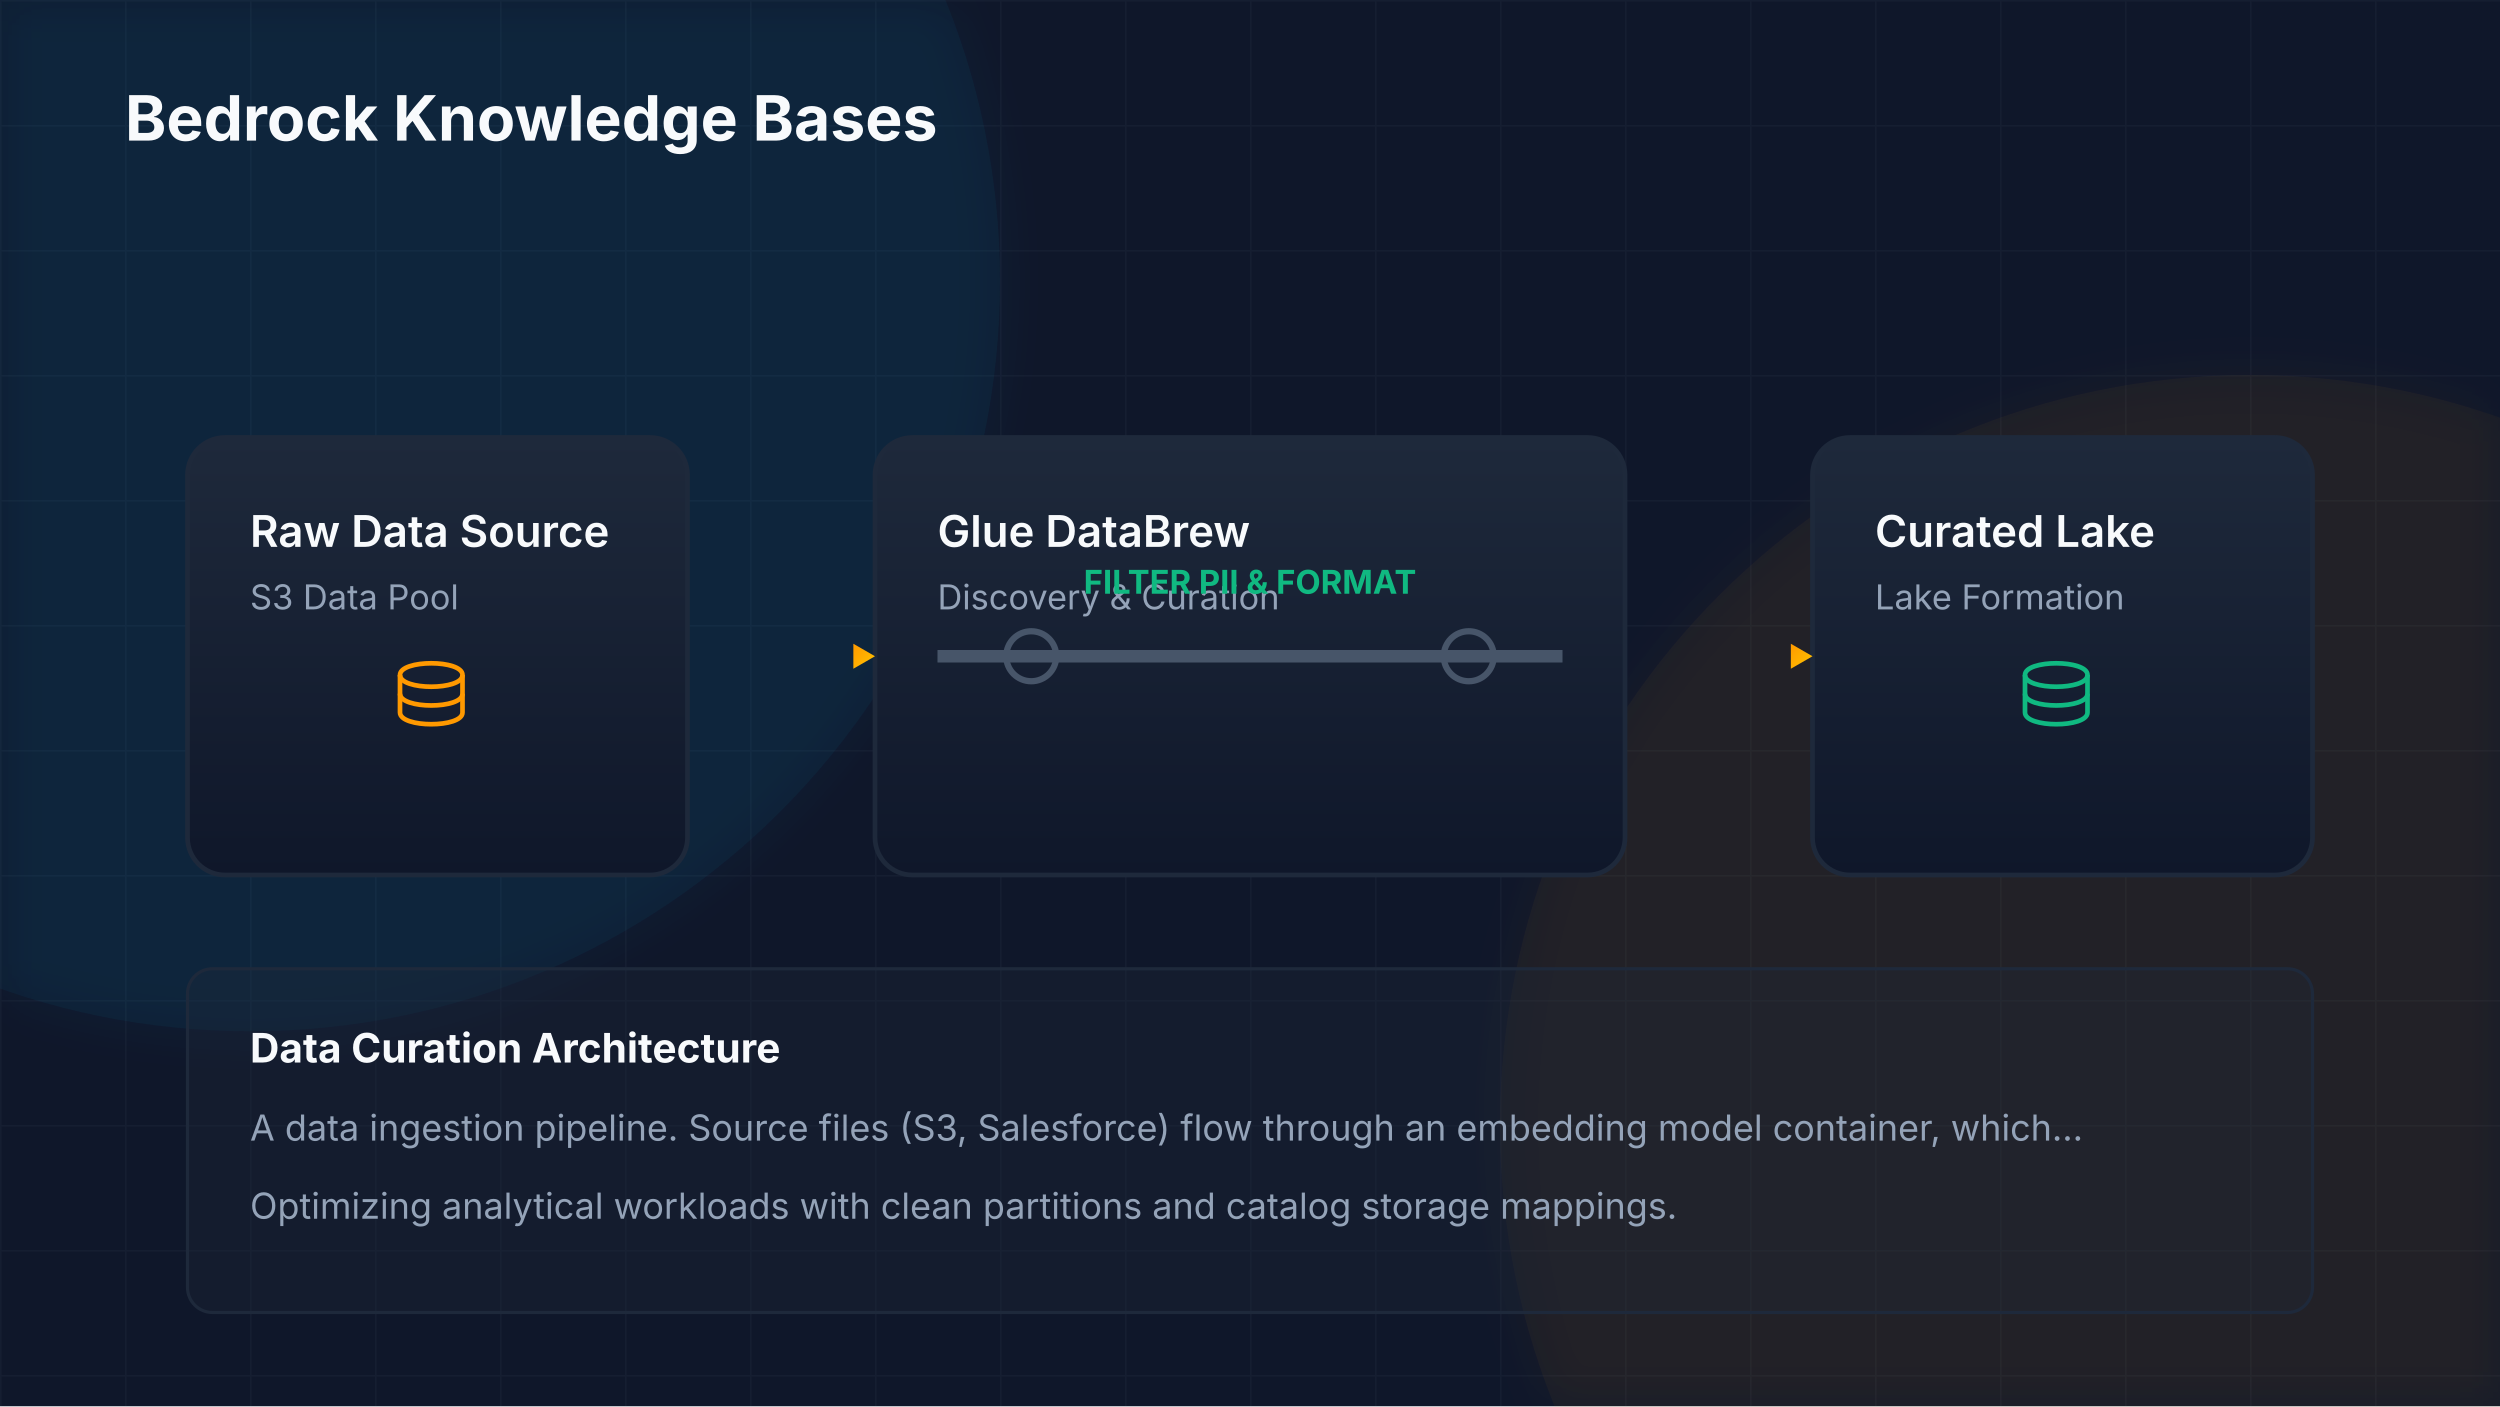
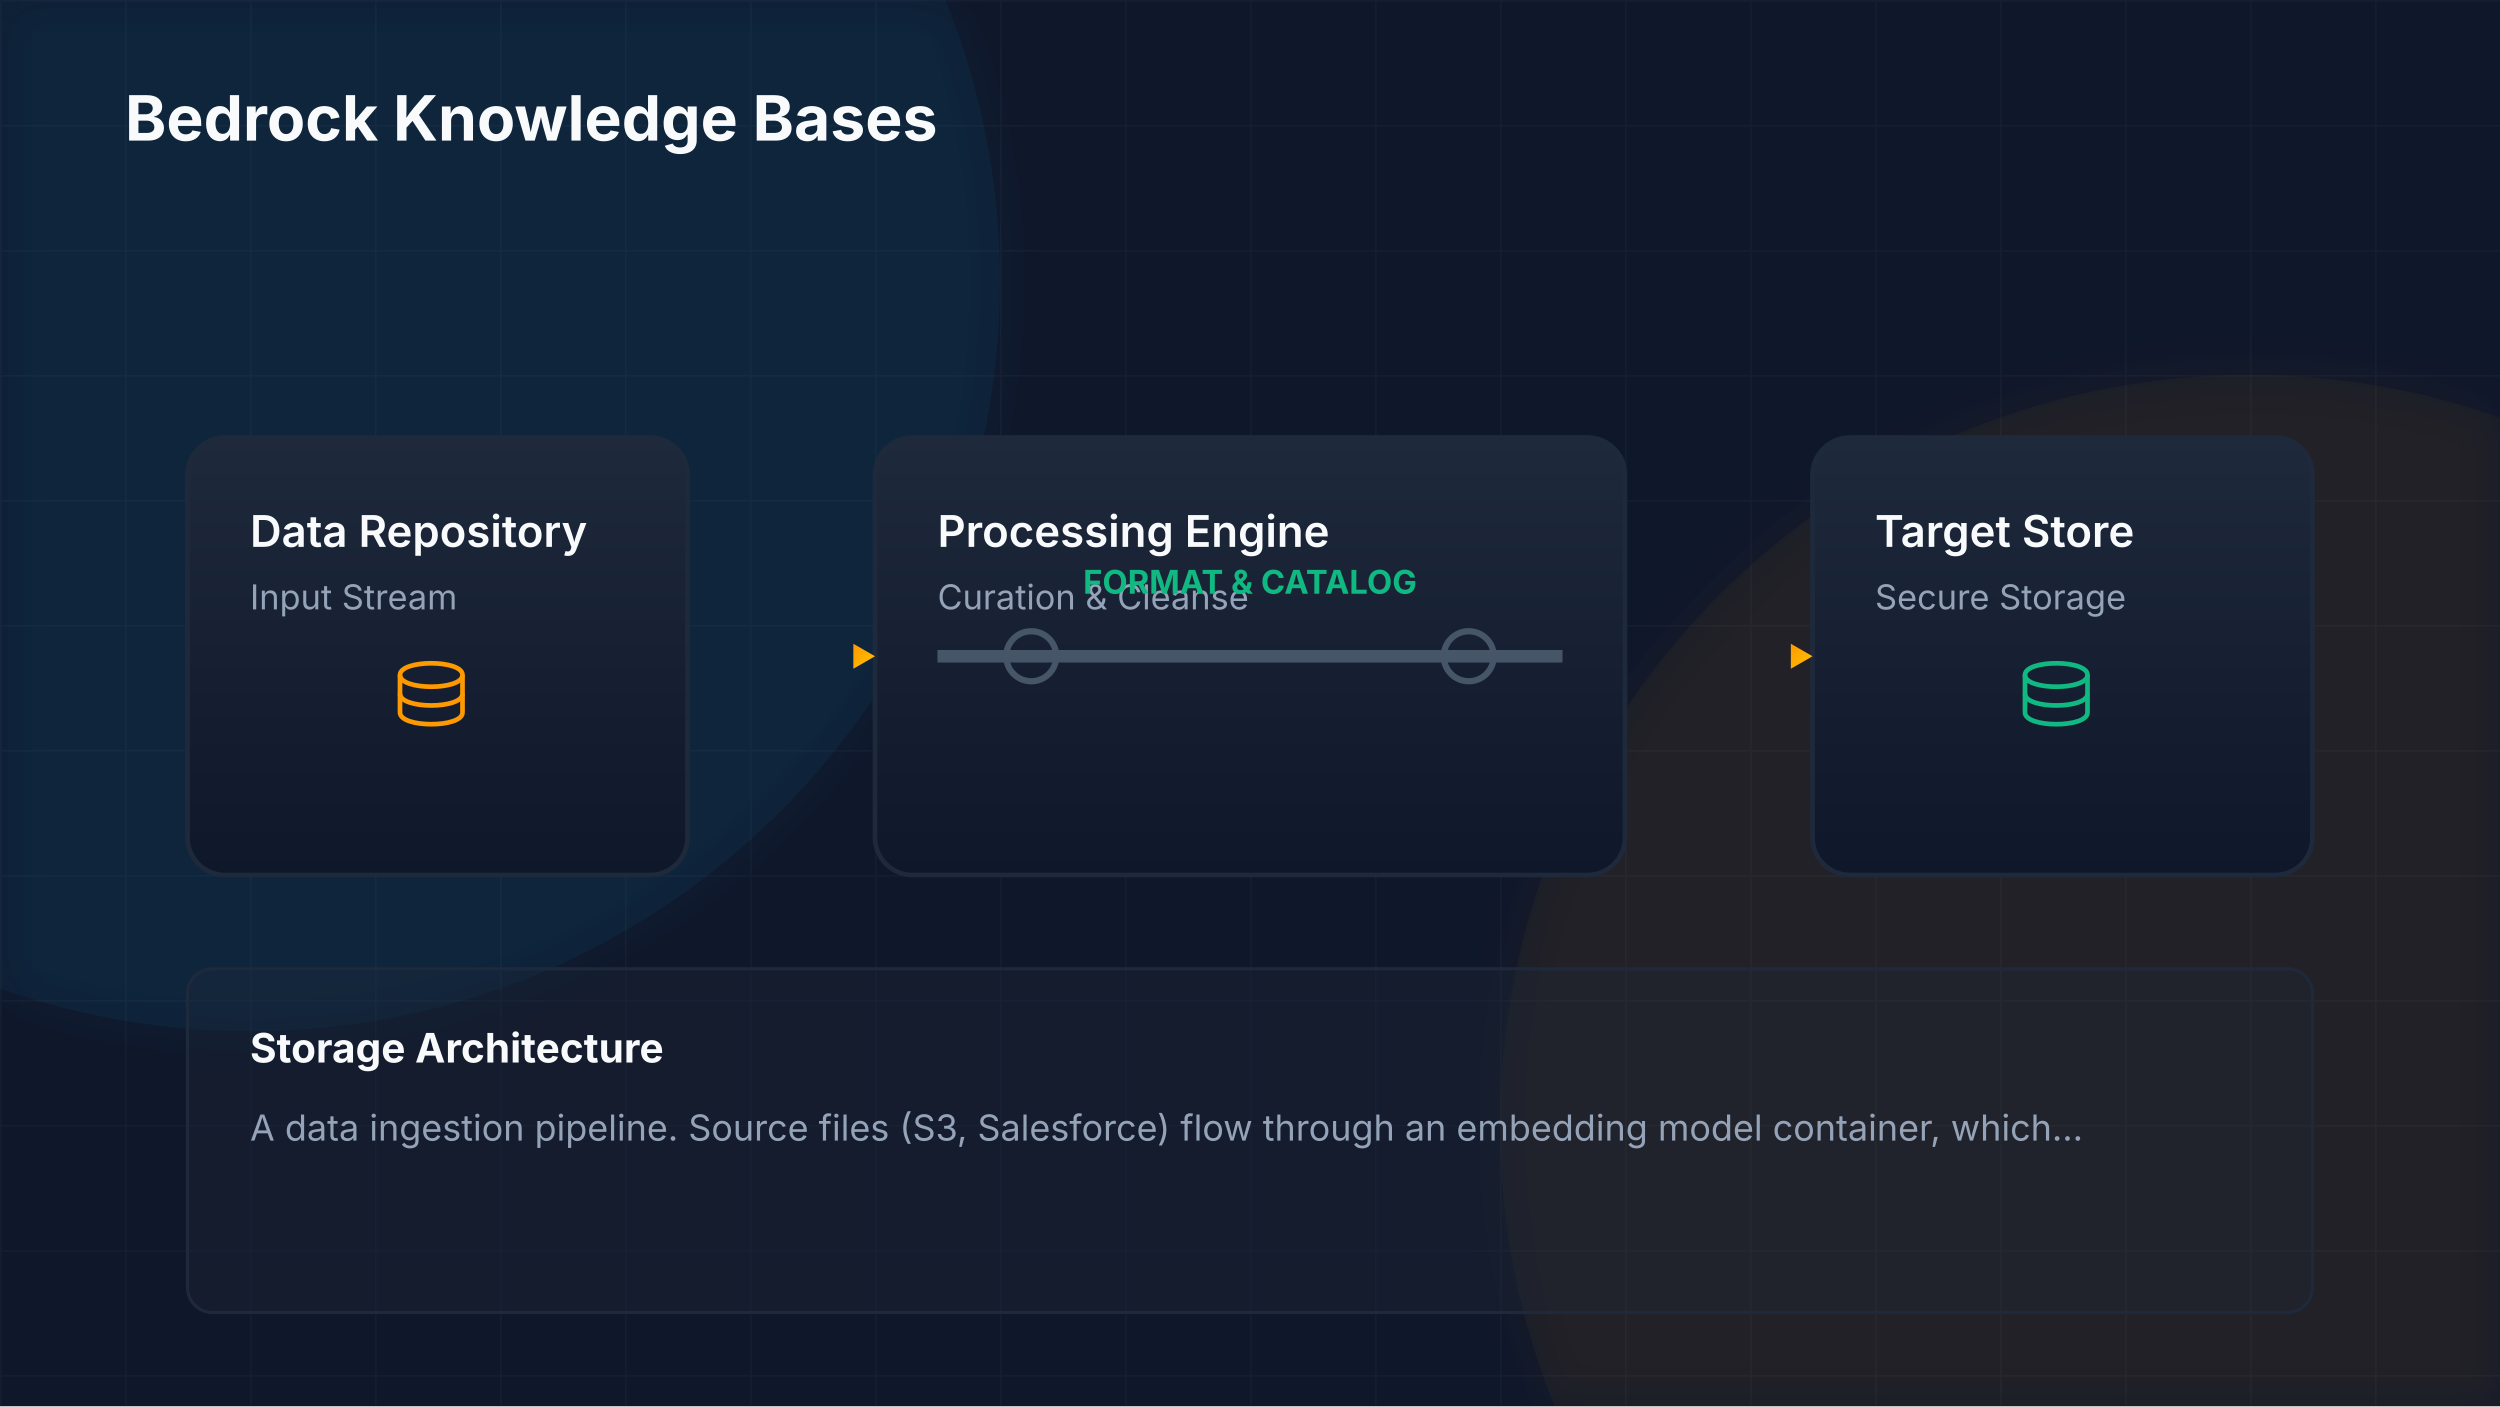
<svg xmlns="http://www.w3.org/2000/svg" viewBox="0 0 800 450" width="100%" height="100%">
  <defs>
    <linearGradient id="aws-orange" x1="0%" y1="0%" x2="100%" y2="100%">
      <stop offset="0%" stop-color="#FF9900" />
      <stop offset="100%" stop-color="#FFC400" />
    </linearGradient>
    <linearGradient id="cloud-blue" x1="0%" y1="0%" x2="100%" y2="100%">
      <stop offset="0%" stop-color="#00A3E0" />
      <stop offset="100%" stop-color="#1D70B8" />
    </linearGradient>
    <linearGradient id="success-green" x1="0%" y1="0%" x2="100%" y2="100%">
      <stop offset="0%" stop-color="#10B981" />
      <stop offset="100%" stop-color="#059669" />
    </linearGradient>
    <linearGradient id="alert-red" x1="0%" y1="0%" x2="100%" y2="100%">
      <stop offset="0%" stop-color="#EF4444" />
      <stop offset="100%" stop-color="#DC2626" />
    </linearGradient>
    <linearGradient id="warning-gold" x1="0%" y1="0%" x2="100%" y2="100%">
      <stop offset="0%" stop-color="#F59E0B" />
      <stop offset="100%" stop-color="#D97706" />
    </linearGradient>
    <linearGradient id="dark-card" x1="0%" y1="0%" x2="0%" y2="100%">
      <stop offset="0%" stop-color="#1E293B" />
      <stop offset="100%" stop-color="#0F172A" />
    </linearGradient>
    <linearGradient id="purple-glow" x1="0%" y1="0%" x2="100%" y2="100%">
      <stop offset="0%" stop-color="#8B5CF6" />
      <stop offset="100%" stop-color="#6D28D9" />
    </linearGradient>
    <filter id="glow-orange" x="-20%" y="-20%" width="140%" height="140%">
      <feGaussianBlur stdDeviation="8" result="blur" />
      <feComposite in="SourceGraphic" in2="blur" operator="over" />
    </filter>
    <filter id="glow-blue" x="-20%" y="-20%" width="140%" height="140%">
      <feGaussianBlur stdDeviation="8" result="blur" />
      <feComposite in="SourceGraphic" in2="blur" operator="over" />
    </filter>
    <pattern id="grid" width="40" height="40" patternUnits="userSpaceOnUse">
      <path d="M 40 0 L 0 0 0 40" fill="none" stroke="rgba(148, 163, 184, 0.05)" stroke-width="1" />
    </pattern>
  </defs>
  <rect width="800" height="450" fill="#0F172A" />
  <rect width="800" height="450" fill="url(#grid)" />
  <circle cx="80.0" cy="90.0" r="240.0" fill="rgba(0, 163, 224, 0.05)" filter="url(#glow-blue)" />
  <circle cx="720.0" cy="360.0" r="240.0" fill="rgba(255, 153, 0, 0.04)" filter="url(#glow-orange)" />
  <text x="40" y="45" font-family="Inter, system-ui, sans-serif" font-size="20" font-weight="700" fill="#F8FAFC">Bedrock Knowledge Bases</text>
  <rect x="60" y="140" width="160" height="140" rx="12" fill="url(#dark-card)" stroke="#1E293B" stroke-width="1.5" />
-   <text x="80" y="175" font-family="Inter, system-ui, sans-serif" font-size="14" font-weight="600" fill="#F8FAFC">Raw Data Source</text>
-   <text x="80" y="195" font-family="Inter, system-ui, sans-serif" font-size="11" fill="#94A3B8">S3 Data Pool</text>
+   <text x="80" y="175" font-family="Inter, system-ui, sans-serif" font-size="14" font-weight="600" fill="#F8FAFC">Data Repository</text>
+   <text x="80" y="195" font-family="Inter, system-ui, sans-serif" font-size="11" fill="#94A3B8">Input Stream</text>
  <g transform="translate(128,210)">
    <path d="M 0 6 C 0 1, 20 1, 20 6 C 20 11, 0 11, 0 6 Z" fill="none" stroke="#FF9900" stroke-width="1.5" />
    <path d="M 0 6 L 0 12 C 0 17, 20 17, 20 12 L 20 6" fill="none" stroke="#FF9900" stroke-width="1.5" />
    <path d="M 0 12 L 0 18 C 0 23, 20 23, 20 18 L 20 12" fill="none" stroke="#FF9900" stroke-width="1.5" />
  </g>
  <rect x="280" y="140" width="240" height="140" rx="12" fill="url(#dark-card)" stroke="#1E293B" stroke-width="1.5" />
-   <text x="300" y="175" font-family="Inter, system-ui, sans-serif" font-size="14" font-weight="600" fill="#F8FAFC">Glue DataBrew</text>
-   <text x="300" y="195" font-family="Inter, system-ui, sans-serif" font-size="11" fill="#94A3B8">Discovery &amp; Curation</text>
+   <text x="300" y="175" font-family="Inter, system-ui, sans-serif" font-size="14" font-weight="600" fill="#F8FAFC">Processing Engine</text>
+   <text x="300" y="195" font-family="Inter, system-ui, sans-serif" font-size="11" fill="#94A3B8">Curation &amp; Cleanse</text>
  <line x1="300" y1="210" x2="500" y2="210" stroke="#475569" stroke-width="4" />
  <circle cx="330" cy="210" r="8" fill="none" stroke="#475569" stroke-width="2" />
  <circle cx="470" cy="210" r="8" fill="none" stroke="#475569" stroke-width="2" />
-   <text x="400" y="190" font-family="Inter" font-size="10.5" fill="#10B981" font-weight="700" text-anchor="middle">FILTER PII &amp; FORMAT</text>
+   <text x="400" y="190" font-family="Inter" font-size="10.5" fill="#10B981" font-weight="700" text-anchor="middle">FORMAT &amp; CATALOG</text>
  <rect x="580" y="140" width="160" height="140" rx="12" fill="url(#dark-card)" stroke="#1E293B" stroke-width="1.5" />
-   <text x="600" y="175" font-family="Inter, system-ui, sans-serif" font-size="14" font-weight="600" fill="#F8FAFC">Curated Lake</text>
-   <text x="600" y="195" font-family="Inter, system-ui, sans-serif" font-size="11" fill="#94A3B8">Lake Formation</text>
+   <text x="600" y="175" font-family="Inter, system-ui, sans-serif" font-size="14" font-weight="600" fill="#F8FAFC">Target Store</text>
+   <text x="600" y="195" font-family="Inter, system-ui, sans-serif" font-size="11" fill="#94A3B8">Secure Storage</text>
  <g transform="translate(648,210)">
    <path d="M 0 6 C 0 1, 20 1, 20 6 C 20 11, 0 11, 0 6 Z" fill="none" stroke="#10B981" stroke-width="1.5" />
    <path d="M 0 6 L 0 12 C 0 17, 20 17, 20 12 L 20 6" fill="none" stroke="#10B981" stroke-width="1.5" />
    <path d="M 0 12 L 0 18 C 0 23, 20 23, 20 18 L 20 12" fill="none" stroke="#10B981" stroke-width="1.5" />
  </g>
  <line x1="220" y1="210" x2="280" y2="210" stroke="url(#aws-orange)" stroke-width="2" />
  <path d="M 280 210 L 273.072 214.0 L 273.072 206.0 Z" fill="url(#aws-orange)" />
  <line x1="520" y1="210" x2="580" y2="210" stroke="url(#aws-orange)" stroke-width="2" />
  <path d="M 580 210 L 573.072 214.0 L 573.072 206.0 Z" fill="url(#aws-orange)" />
  <rect x="60" y="310" width="680" height="110" rx="8" fill="rgba(30,41,59,0.3)" stroke="#1E293B" stroke-width="1" />
-   <text x="80" y="340" font-family="Inter, sans-serif" font-size="13" font-weight="700" fill="#F8FAFC">Data Curation Architecture</text>
+   <text x="80" y="340" font-family="Inter, sans-serif" font-size="13" font-weight="700" fill="#F8FAFC">Storage Architecture</text>
  <text x="80" y="365" font-family="Inter, sans-serif" font-size="11.5" fill="#94A3B8">A data ingestion pipeline. Source files (S3, Salesforce) flow through an embedding model container, which...</text>
-   <text x="80" y="390" font-family="Inter, sans-serif" font-size="11.5" fill="#94A3B8">Optimizing analytical workloads with clean partitions and catalog storage mappings.</text>
</svg>
